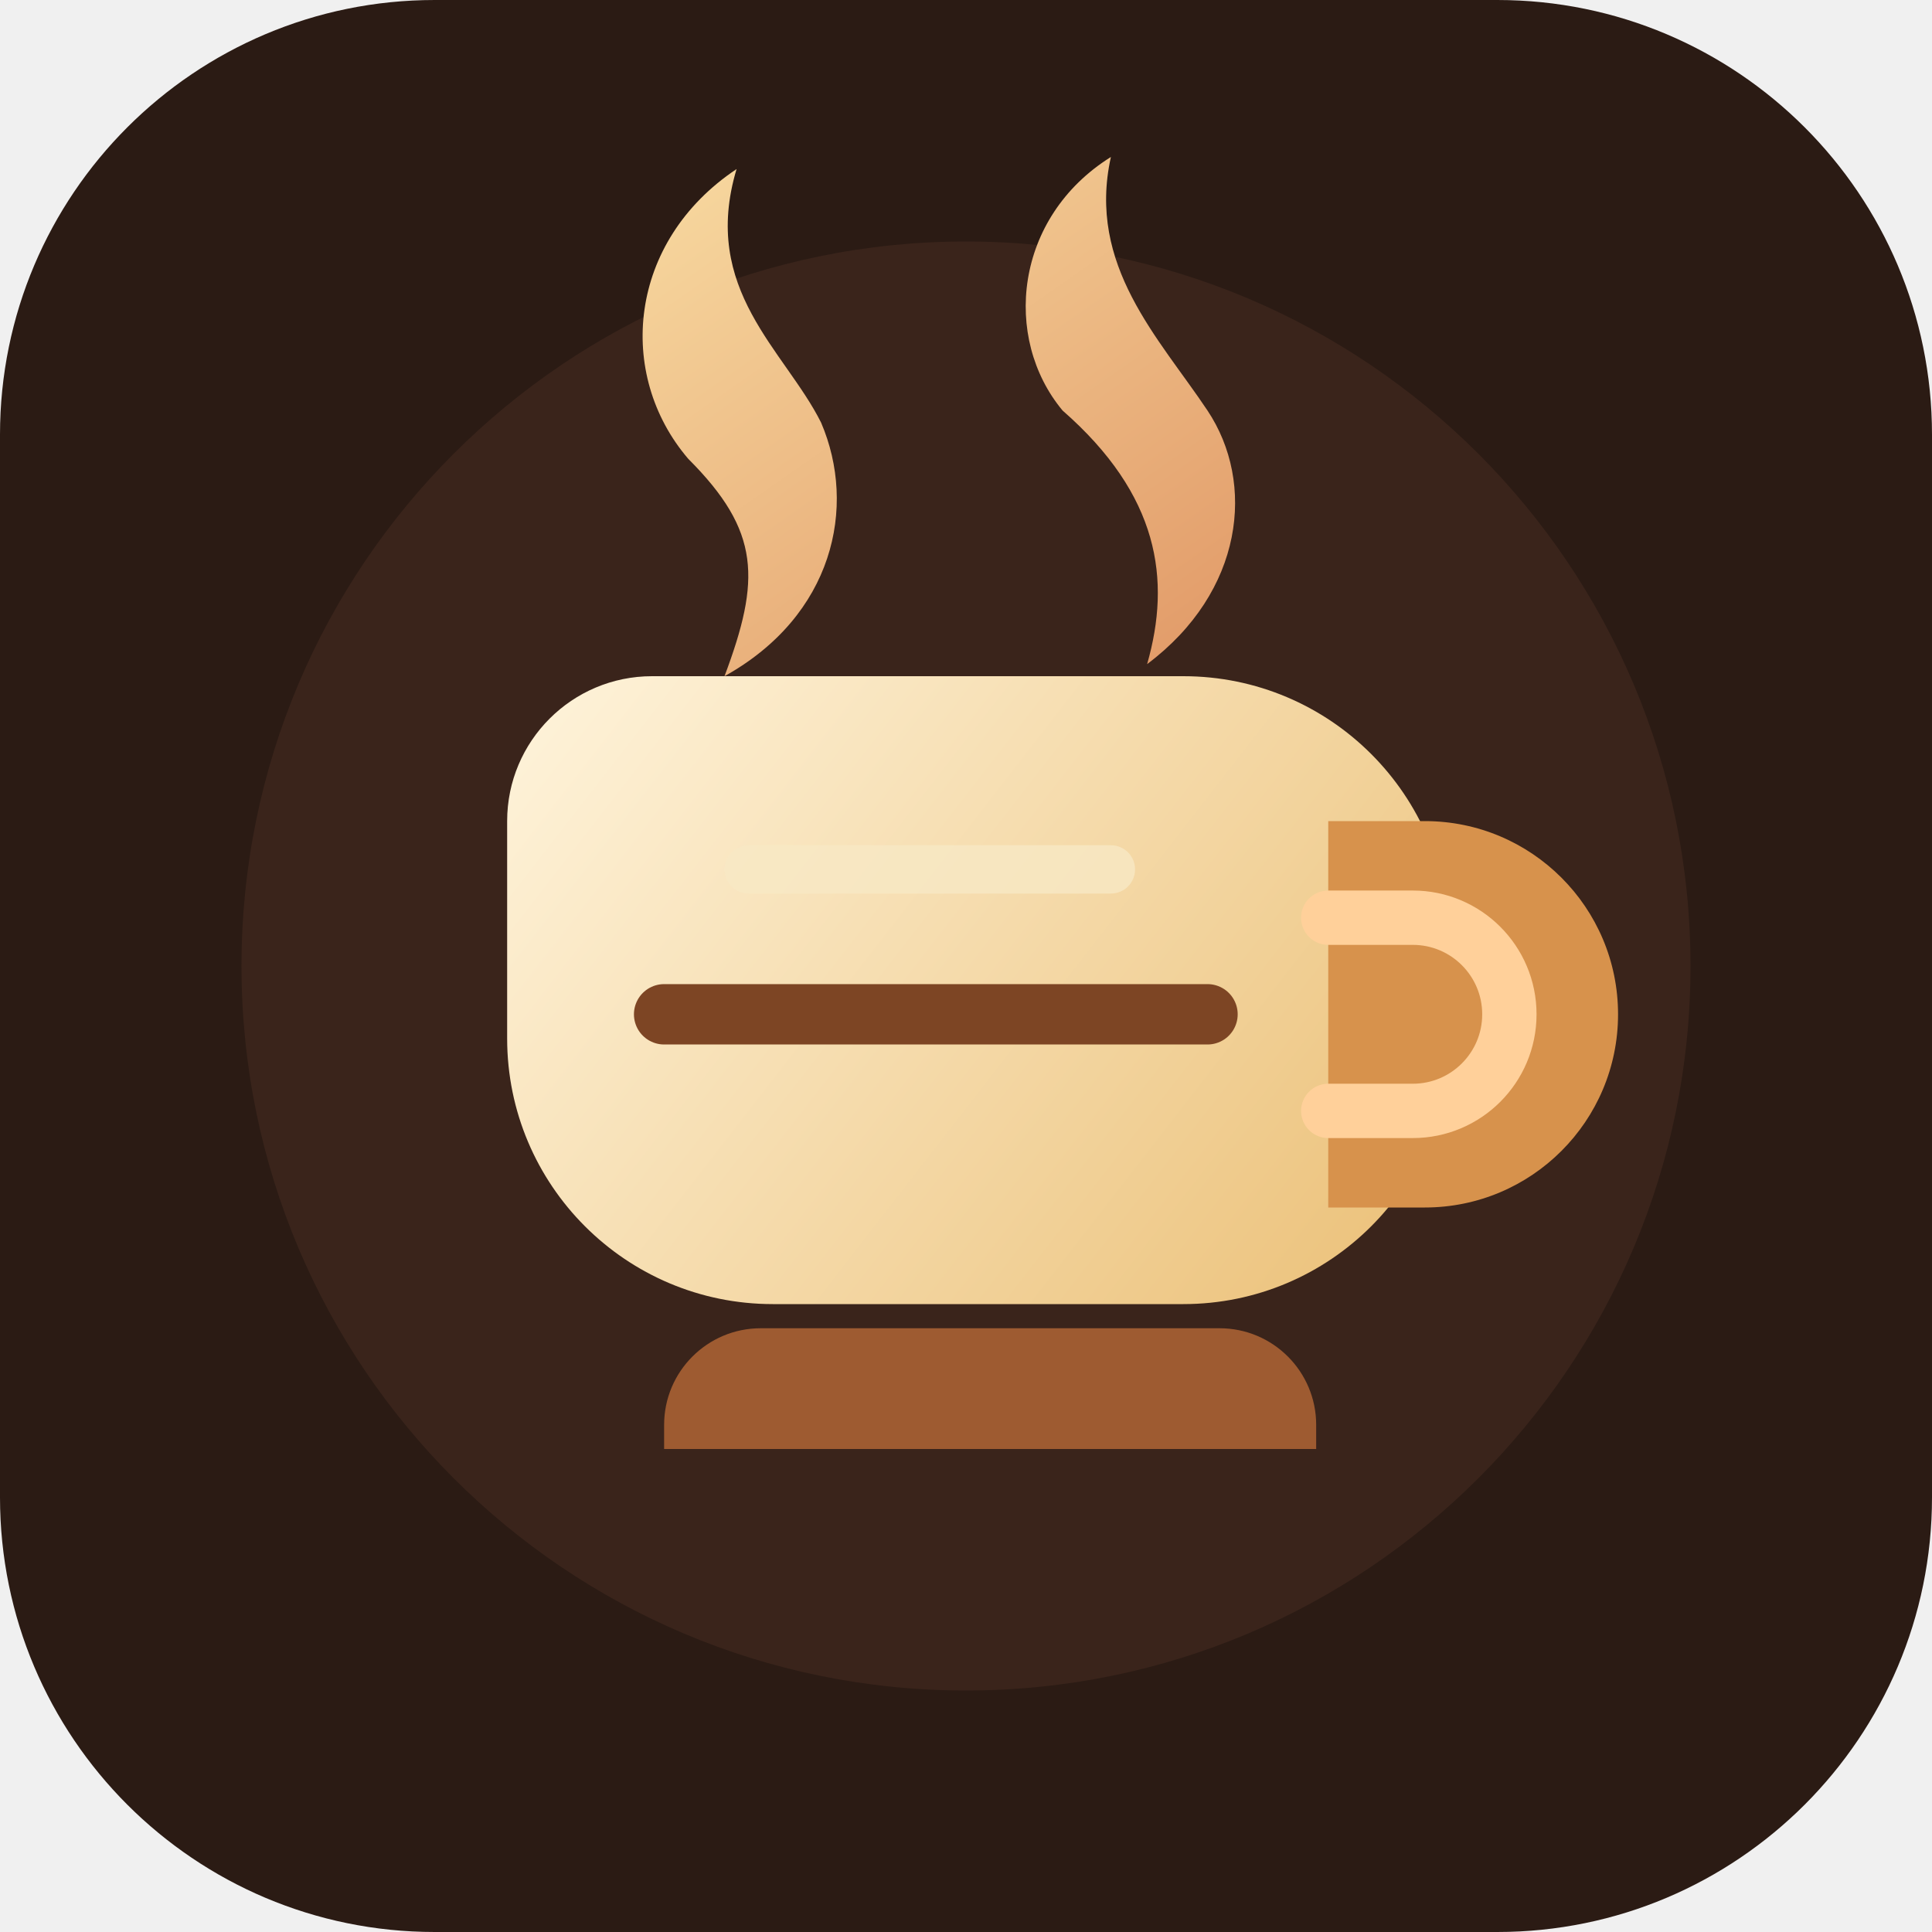
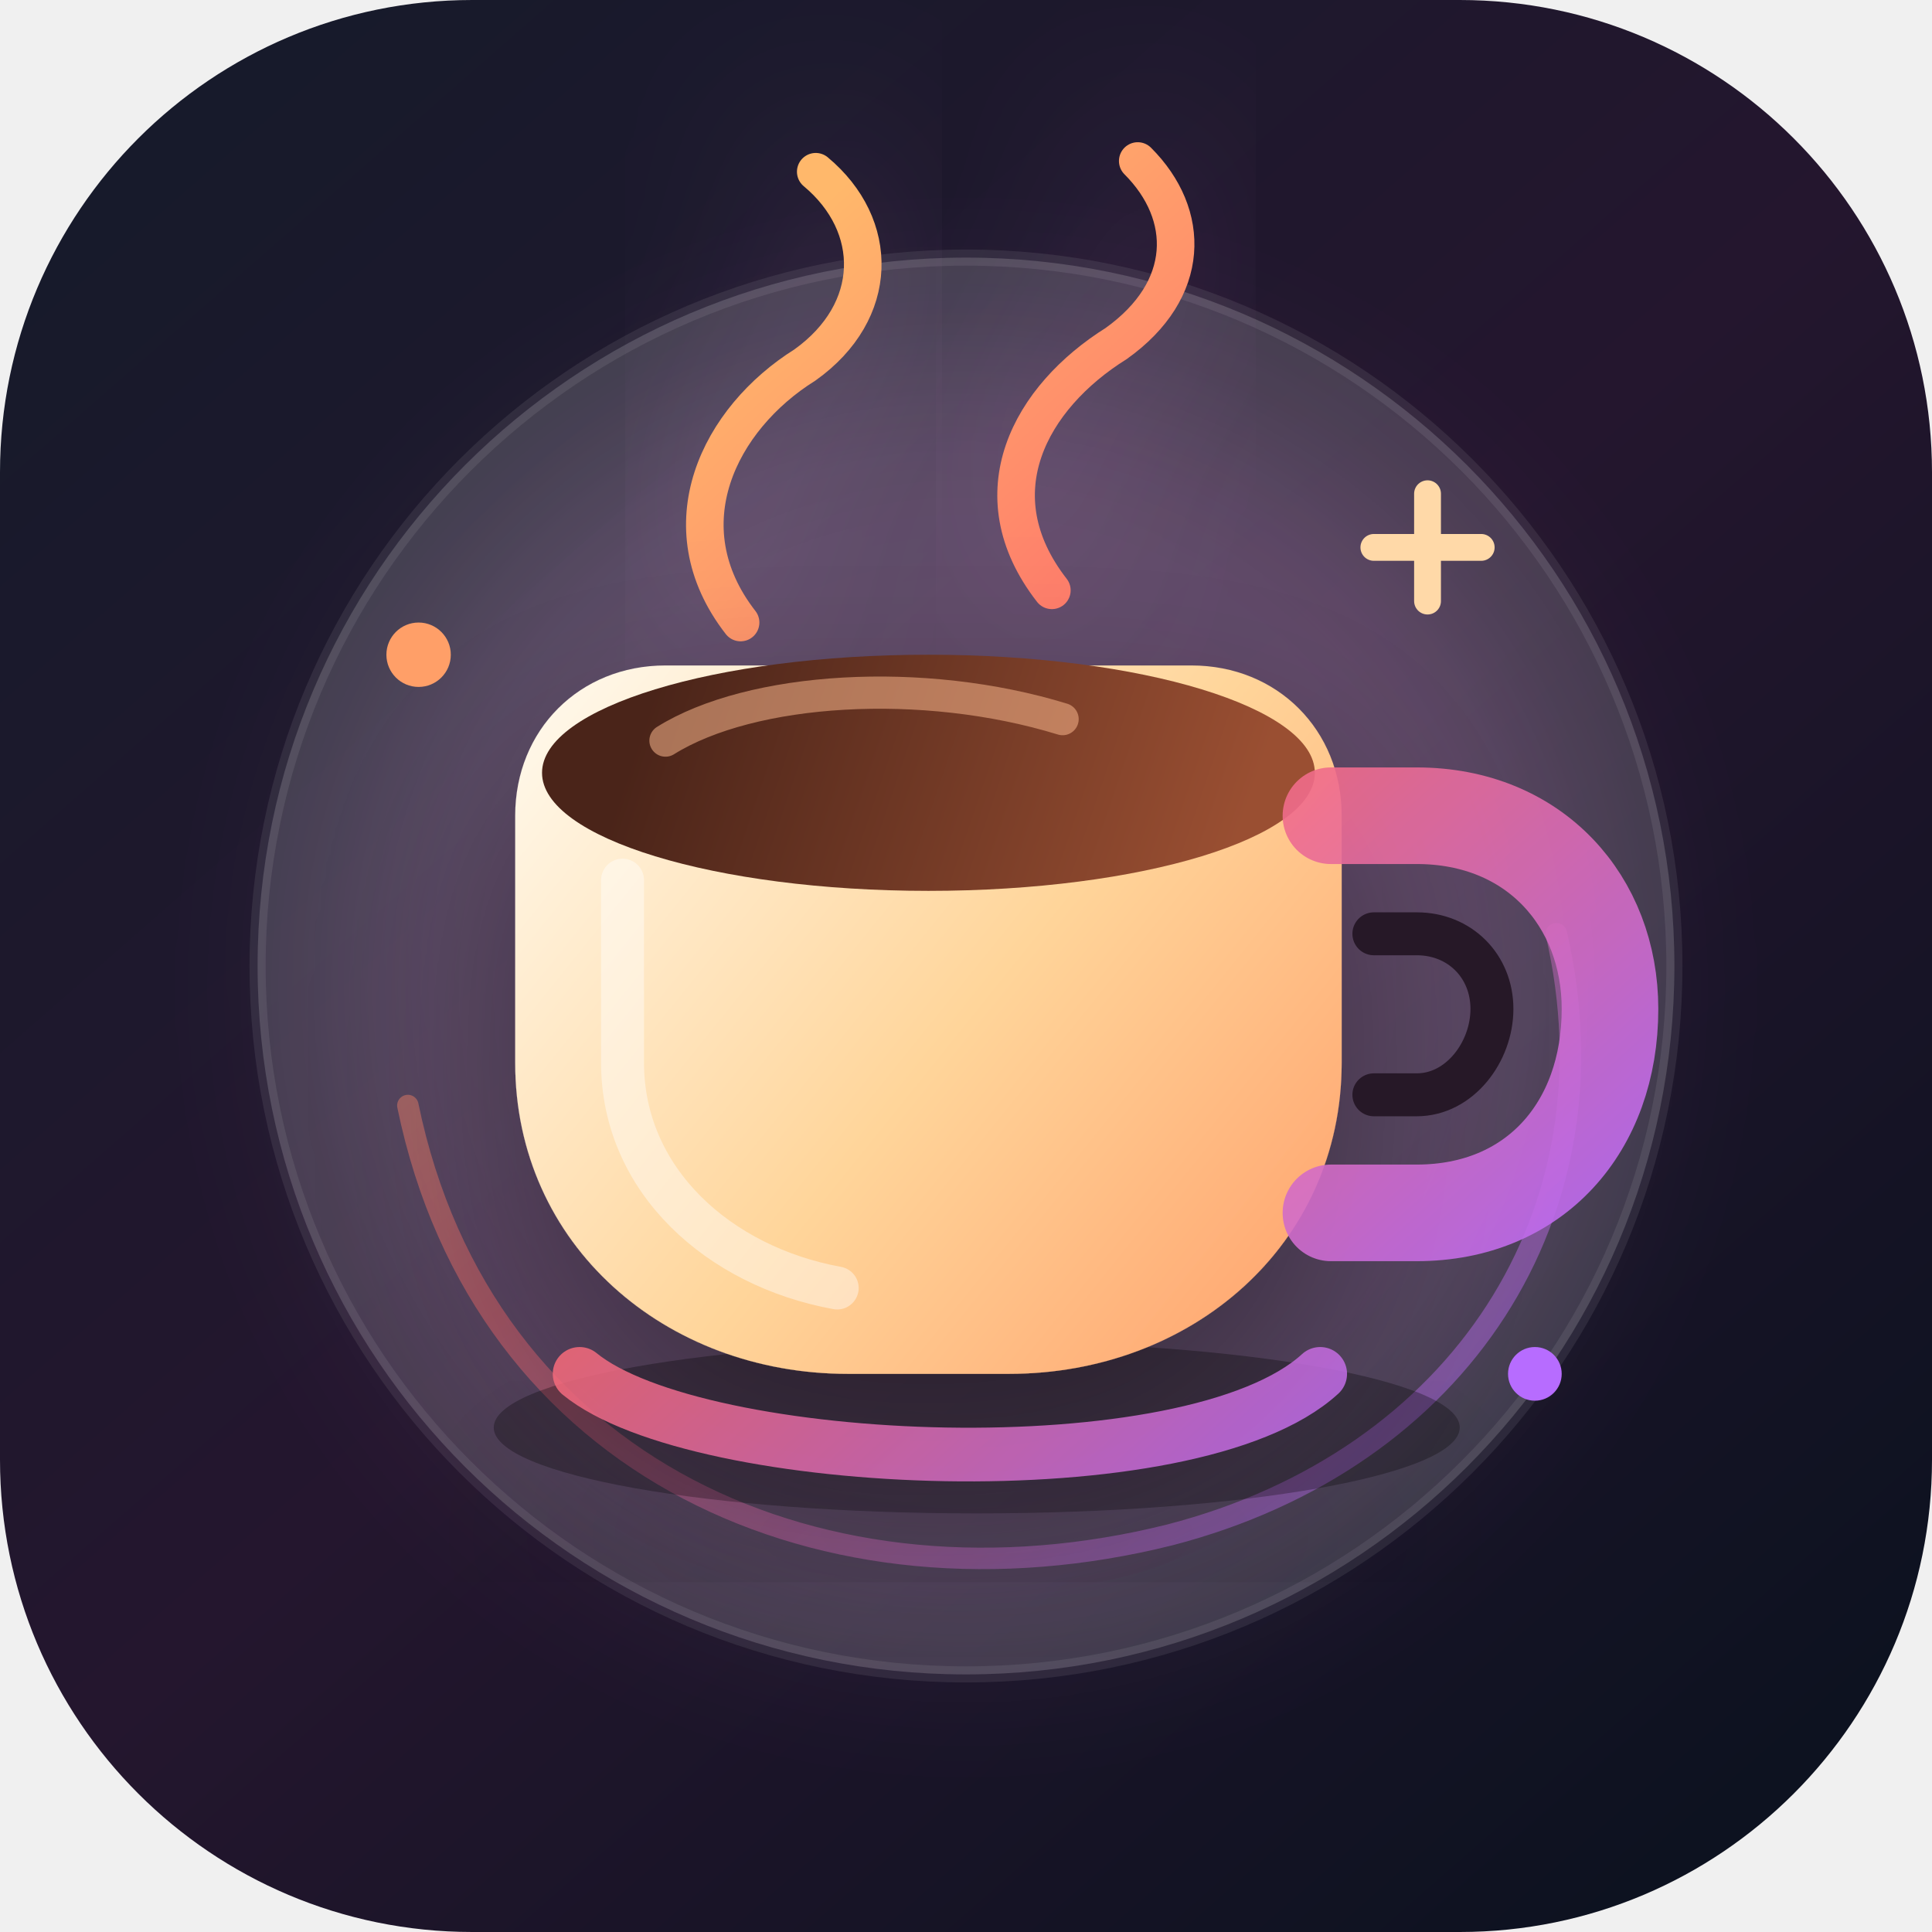
- <svg xmlns="http://www.w3.org/2000/svg" width="160" height="160" viewBox="0 0 160 160" fill="none">
+ <svg xmlns="http://www.w3.org/2000/svg" width="180" height="180" viewBox="0 0 180 180" fill="none">
  <defs>
-     <linearGradient id="steam" x1="50" y1="18" x2="110" y2="104" gradientUnits="userSpaceOnUse">
-       <stop stop-color="#F7D89F" />
-       <stop offset="1" stop-color="#D16A3D" />
+     <linearGradient id="bg" x1="20" y1="10" x2="160" y2="170" gradientUnits="userSpaceOnUse">
+       <stop stop-color="#171A2B" />
+       <stop offset="0.5" stop-color="#24162E" />
+       <stop offset="1" stop-color="#0D1220" />
    </linearGradient>
-     <linearGradient id="cup" x1="35" y1="62" x2="120" y2="128" gradientUnits="userSpaceOnUse">
-       <stop stop-color="#FFF5DE" />
-       <stop offset="1" stop-color="#E8B868" />
+     <linearGradient id="accent" x1="48" y1="45" x2="132" y2="137" gradientUnits="userSpaceOnUse">
+       <stop stop-color="#FFB86B" />
+       <stop offset="0.45" stop-color="#FF6B6B" />
+       <stop offset="1" stop-color="#B76CFF" />
+     </linearGradient>
+     <linearGradient id="cup" x1="48" y1="68" x2="125" y2="130" gradientUnits="userSpaceOnUse">
+       <stop stop-color="#FFF8EA" />
+       <stop offset="0.5" stop-color="#FFD59A" />
+       <stop offset="1" stop-color="#FF9D68" />
+     </linearGradient>
+     <linearGradient id="coffee" x1="58" y1="73" x2="111" y2="91" gradientUnits="userSpaceOnUse">
+       <stop stop-color="#4A2419" />
+       <stop offset="1" stop-color="#9A4F32" />
+     </linearGradient>
+     <filter id="glow" x="-50%" y="-50%" width="200%" height="200%">
+       <feGaussianBlur stdDeviation="8" result="blur" />
+       <feColorMatrix in="blur" type="matrix" values="           1 0 0 0 1           0 0.4 0 0 0.2           0 0 1 0 1           0 0 0 0.8 0" />
+     </filter>
+     <filter id="shadow" x="-40%" y="-40%" width="180%" height="180%">
+       <feDropShadow dx="0" dy="10" stdDeviation="10" flood-color="#000000" flood-opacity="0.35" />
+     </filter>
+     <linearGradient id="glass" x1="30" y1="20" x2="150" y2="150">
+       <stop stop-color="white" stop-opacity="0.16" />
+       <stop offset="1" stop-color="white" stop-opacity="0.03" />
    </linearGradient>
  </defs>
-   <rect width="160" height="160" rx="36" fill="#2B1B14" />
-   <circle cx="80" cy="80" r="60" fill="#3A241B" />
-   <path d="M57 38C51 31 52 20 61 14C58 24 65 29 68 35C71 42 69 51 60 56C63 48 63 44 57 38Z" fill="url(#steam)" />
-   <path d="M88 34C83 28 84 18 92 13C90 22 96 28 100 34C104 40 103 49 95 55C97 48 96 41 88 34Z" fill="url(#steam)" />
-   <path d="M42 68C42 61.373 47.373 56 54 56H98C110.15 56 120 65.85 120 78V86C120 98.15 110.15 108 98 108H64C51.85 108 42 98.15 42 86V68Z" fill="url(#cup)" />
-   <path d="M110 68H118C126.837 68 134 75.163 134 84C134 92.837 126.837 100 118 100H110V68Z" fill="#D7924C" />
-   <path d="M55 118C55 113.582 58.582 110 63 110H101C105.418 110 109 113.582 109 118V120H55V118Z" fill="#9E5B31" />
-   <path d="M55 84H100" stroke="#7D4524" stroke-width="5" stroke-linecap="round" />
-   <path d="M62 72H92" stroke="#F8E8C4" stroke-width="4" stroke-linecap="round" opacity="0.8" />
-   <path d="M110 76H117C121.418 76 125 79.582 125 84C125 88.418 121.418 92 117 92H110" stroke="#FFD09A" stroke-width="4.5" stroke-linecap="round" />
+   <rect width="180" height="180" rx="44" fill="url(#bg)" />
+   <circle cx="90" cy="92" r="58" fill="url(#accent)" opacity="0.18" filter="url(#glow)" />
+   <circle cx="90" cy="90" r="66" fill="url(#glass)" stroke="white" stroke-opacity="0.08" stroke-width="1.5" />
+   <path d="M38 103C45 137 77 151 109 143C136 136 151 113 145 87" stroke="url(#accent)" stroke-width="2" stroke-linecap="round" opacity="0.45" />
+   <path d="M69 58C62 49 67 39 75 34C82 29 82 21 76 16" stroke="#FFB86B" stroke-width="5" stroke-linecap="round" opacity="0.25" filter="url(#glow)" />
+   <path d="M69 58C62 49 67 39 75 34C82 29 82 21 76 16" stroke="url(#accent)" stroke-width="3.5" stroke-linecap="round" />
+   <path d="M98 55C91 46 96 37 104 32C111 27 111 20 106 15" stroke="#FF8F70" stroke-width="5" stroke-linecap="round" opacity="0.22" filter="url(#glow)" />
+   <path d="M98 55C91 46 96 37 104 32C111 27 111 20 106 15" stroke="url(#accent)" stroke-width="3.5" stroke-linecap="round" />
+   <ellipse cx="91" cy="133" rx="45" ry="8" fill="#000" opacity="0.3" filter="url(#shadow)" />
+   <path d="M48 76        C48 68 54 62 62 62        H111        C119 62 125 68 125 76        V99        C125 116 111 128 94 128        H79        C62 128 48 116 48 99        V76Z" fill="url(#cup)" filter="url(#shadow)" />
+   <ellipse cx="86.5" cy="72" rx="36" ry="11" fill="url(#coffee)" />
+   <path d="M62 69C70 64 86 63 99 67" stroke="#F7B58A" stroke-width="3" stroke-linecap="round" opacity="0.55" />
+   <path d="M58 82V99C58 110 67 118 78 120" stroke="white" stroke-width="4" stroke-linecap="round" opacity="0.42" />
+   <path d="M124 76H132        C143 76 150 84 150 94        C150 105 143 113 132 113        H124" stroke="url(#accent)" stroke-width="9" stroke-linecap="round" fill="none" opacity="0.9" />
+   <path d="M128 87H132        C136 87 139 90 139 94        C139 98 136 102 132 102        H128" stroke="#261827" stroke-width="4" stroke-linecap="round" />
+   <path d="M54 128C65 137 111 139 123 128" stroke="url(#accent)" stroke-width="5" stroke-linecap="round" opacity="0.85" />
+   <path d="M133 46V56M128 51H138" stroke="#FFD9A8" stroke-width="2.5" stroke-linecap="round" />
+   <circle cx="39" cy="61" r="3" fill="#FF9F68" />
+   <circle cx="143" cy="128" r="2.5" fill="#B76CFF" />
</svg>
